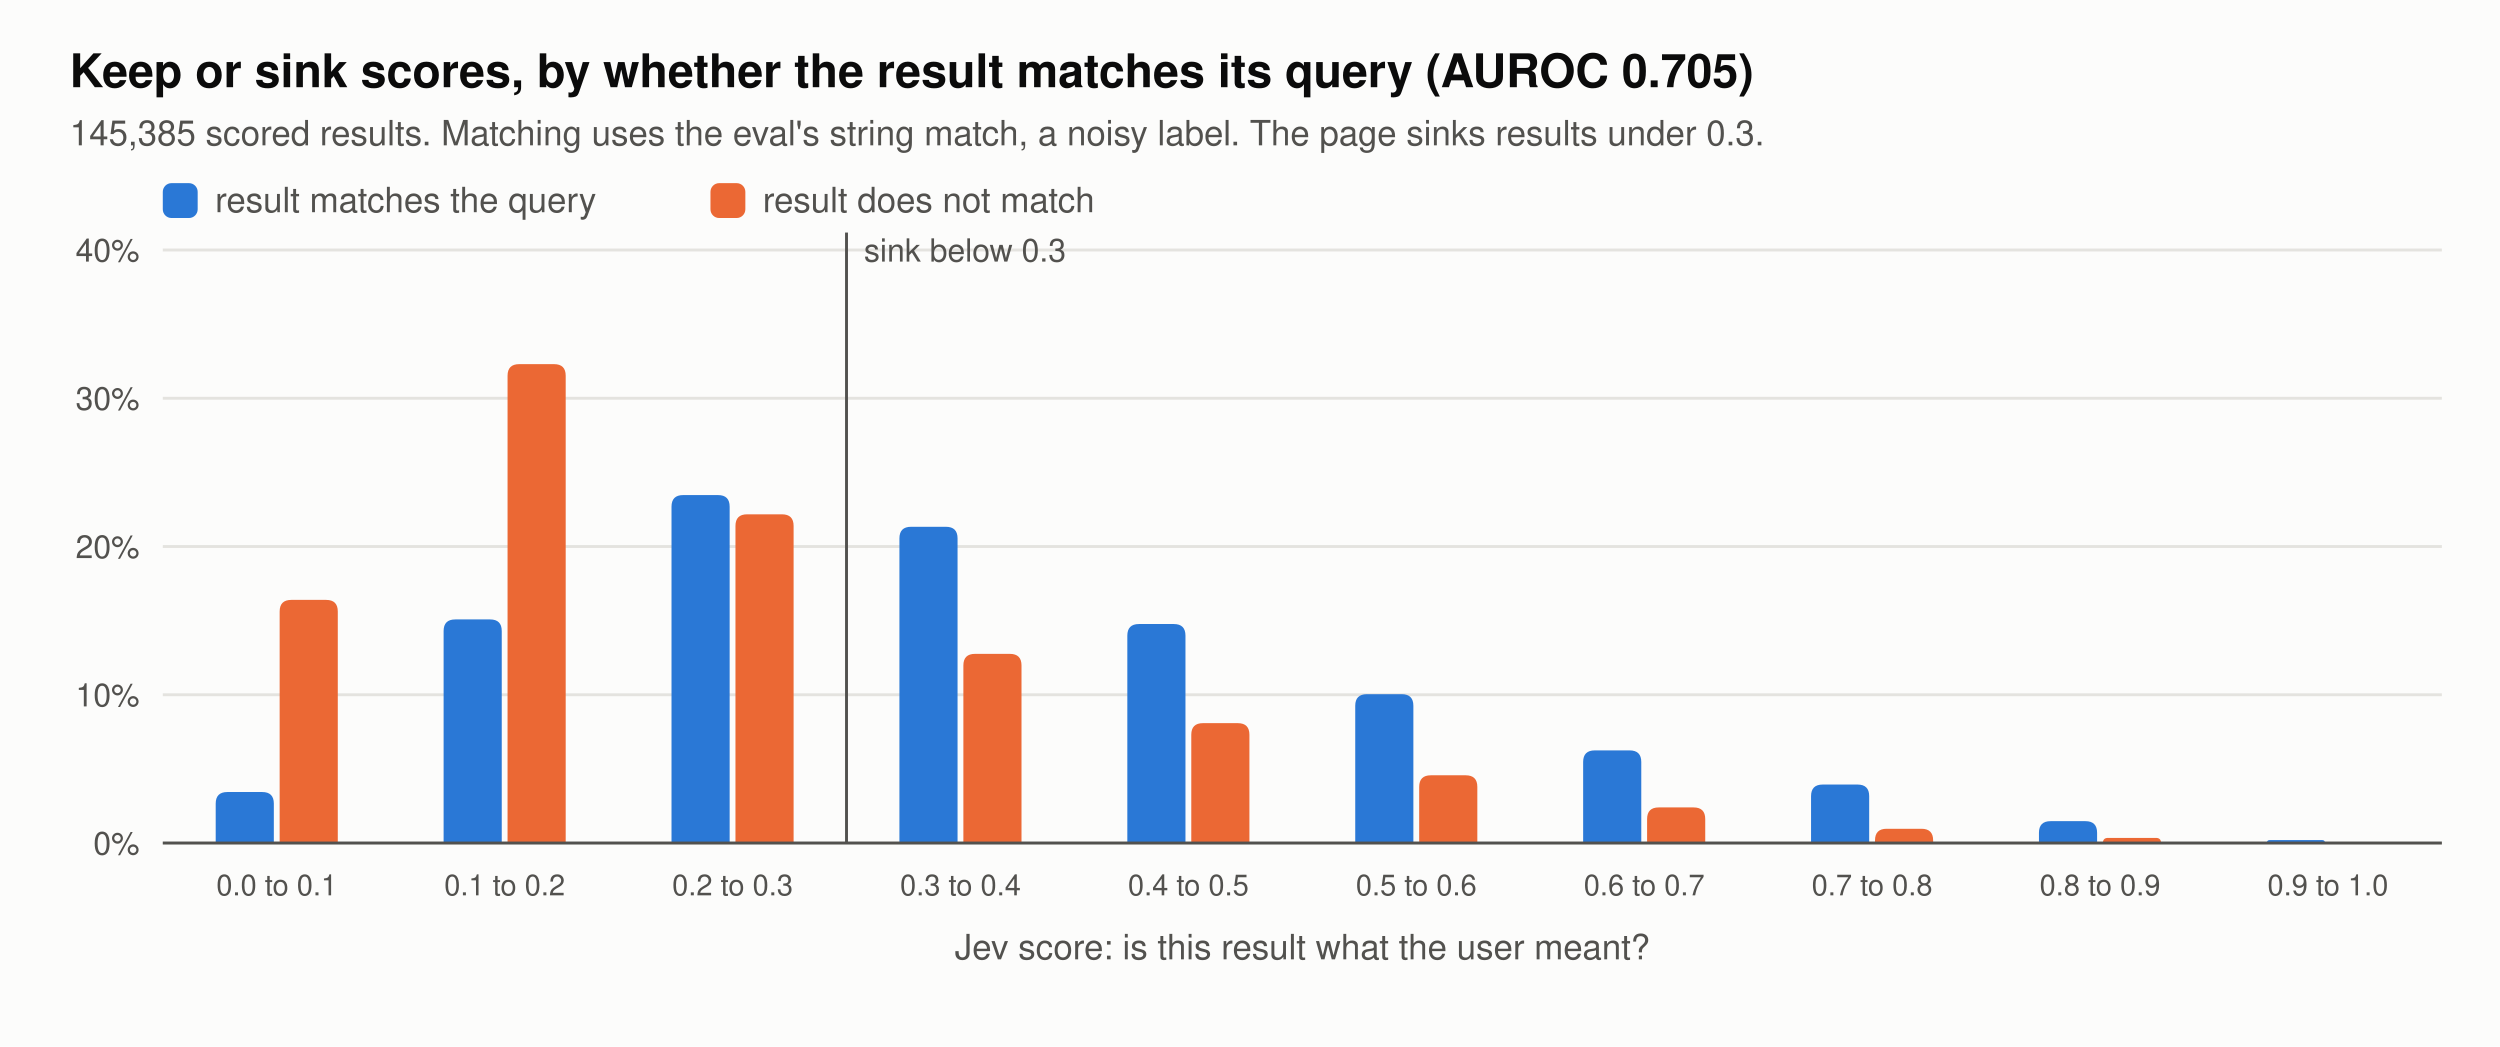
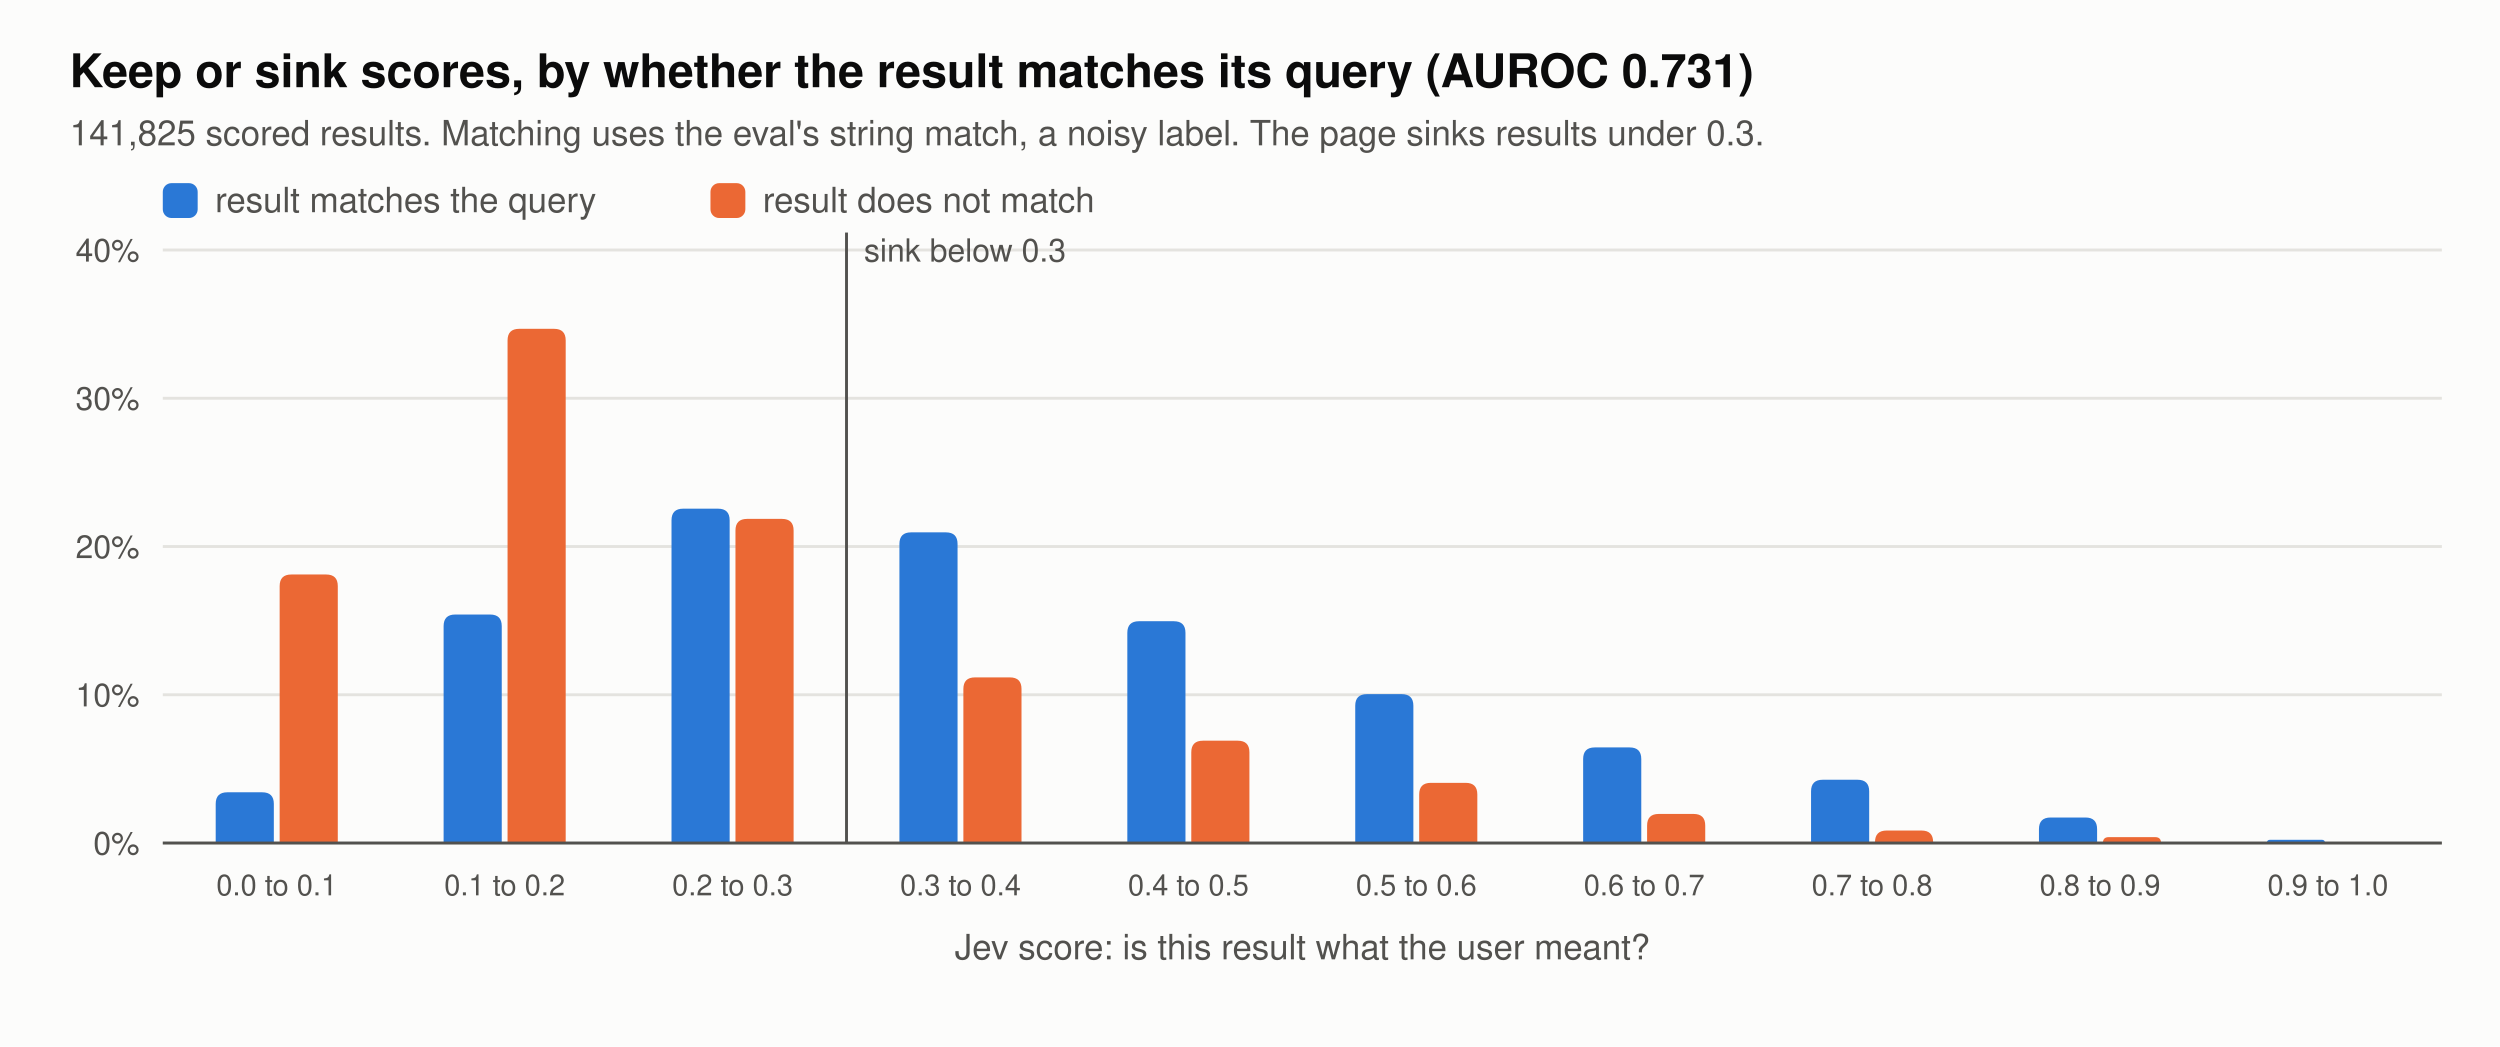
<svg xmlns="http://www.w3.org/2000/svg" width="860" height="360" viewBox="0 0 860 360" role="img" font-family="-apple-system, 'Segoe UI', Helvetica, Arial, sans-serif">
  <rect width="860" height="360" fill="#fcfcfb" />
-   <text x="24.0" y="30.0" font-size="16" fill="#0b0b0b" font-weight="600">Keep or sink scores, by whether the result matches its query (AUROC 0.705)</text>
-   <text x="24.0" y="50.0" font-size="12" fill="#52514e">145,385 scored results. Matching uses the eval's string match, a noisy label. The page sinks results under 0.3.</text>
+   <text x="24.0" y="30.0" font-size="16" fill="#0b0b0b" font-weight="600">Keep or sink scores, by whether the result matches its query (AUROC 0.731)</text>
+   <text x="24.0" y="50.0" font-size="12" fill="#52514e">141,825 scored results. Matching uses the eval's string match, a noisy label. The page sinks results under 0.3.</text>
  <rect x="56" y="63" width="12" height="12" rx="3" fill="#2a78d6" />
  <text x="74.0" y="73.0" font-size="12" fill="#52514e">result matches the query</text>
  <rect x="244.4" y="63" width="12" height="12" rx="3" fill="#eb6834" />
  <text x="262.4" y="73.0" font-size="12" fill="#52514e">result does not match</text>
  <line x1="56.0" y1="290.0" x2="840.0" y2="290.0" stroke="#e4e3df" stroke-width="1" />
  <text x="48.0" y="294.0" font-size="11" fill="#52514e" text-anchor="end">0%</text>
  <line x1="56.0" y1="239.0" x2="840.0" y2="239.0" stroke="#e4e3df" stroke-width="1" />
  <text x="48.0" y="243.0" font-size="11" fill="#52514e" text-anchor="end">10%</text>
  <line x1="56.0" y1="188.0" x2="840.0" y2="188.0" stroke="#e4e3df" stroke-width="1" />
  <text x="48.0" y="192.0" font-size="11" fill="#52514e" text-anchor="end">20%</text>
  <line x1="56.0" y1="137.0" x2="840.0" y2="137.0" stroke="#e4e3df" stroke-width="1" />
  <text x="48.0" y="141.0" font-size="11" fill="#52514e" text-anchor="end">30%</text>
  <line x1="56.0" y1="86.0" x2="840.0" y2="86.0" stroke="#e4e3df" stroke-width="1" />
  <text x="48.0" y="90.0" font-size="11" fill="#52514e" text-anchor="end">40%</text>
-   <path d="M74.2,290V276.456Q74.2,272.456 78.2,272.456H90.2Q94.2,272.456 94.2,276.456V290Z" fill="#2a78d6" />
-   <path d="M96.2,290V210.365Q96.2,206.365 100.2,206.365H112.2Q116.2,206.365 116.2,210.365V290Z" fill="#eb6834" />
+   <path d="M74.2,290V276.548Q74.2,272.548 78.2,272.548H90.2Q94.2,272.548 94.2,276.548V290Z" fill="#2a78d6" />
+   <path d="M96.2,290V201.626Q96.2,197.626 100.2,197.626H112.2Q116.2,197.626 116.2,201.626V290Z" fill="#eb6834" />
  <text x="95.2" y="308.0" font-size="10" fill="#52514e" text-anchor="middle">0.0 to 0.1</text>
-   <path d="M152.6,290V217.084Q152.6,213.084 156.6,213.084H168.6Q172.6,213.084 172.6,217.084V290Z" fill="#2a78d6" />
-   <path d="M174.6,290V129.264Q174.6,125.264 178.6,125.264H190.6Q194.6,125.264 194.6,129.264V290Z" fill="#eb6834" />
+   <path d="M152.6,290V215.396Q152.6,211.396 156.6,211.396H168.6Q172.6,211.396 172.6,215.396V290Z" fill="#2a78d6" />
+   <path d="M174.6,290V117.115Q174.6,113.115 178.6,113.115H190.6Q194.6,113.115 194.6,117.115V290Z" fill="#eb6834" />
  <text x="173.6" y="308.0" font-size="10" fill="#52514e" text-anchor="middle">0.1 to 0.2</text>
-   <path d="M231,290V174.306Q231,170.306 235,170.306H247Q251,170.306 251,174.306V290Z" fill="#2a78d6" />
-   <path d="M253,290V180.923Q253,176.923 257,176.923H269Q273,176.923 273,180.923V290Z" fill="#eb6834" />
+   <path d="M231,290V178.984Q231,174.984 235,174.984H247Q251,174.984 251,178.984V290Z" fill="#2a78d6" />
+   <path d="M253,290V182.499Q253,178.499 257,178.499H269Q273,178.499 273,182.499V290Z" fill="#eb6834" />
  <text x="252.0" y="308.0" font-size="10" fill="#52514e" text-anchor="middle">0.2 to 0.3</text>
-   <path d="M309.4,290V185.214Q309.4,181.214 313.4,181.214H325.4Q329.4,181.214 329.4,185.214V290Z" fill="#2a78d6" />
-   <path d="M331.4,290V228.929Q331.4,224.929 335.4,224.929H347.4Q351.4,224.929 351.4,228.929V290Z" fill="#eb6834" />
+   <path d="M309.4,290V187.131Q309.4,183.131 313.4,183.131H325.4Q329.4,183.131 329.4,187.131V290Z" fill="#2a78d6" />
+   <path d="M331.4,290V237.022Q331.4,233.022 335.4,233.022H347.4Q351.4,233.022 351.4,237.022V290Z" fill="#eb6834" />
  <text x="330.4" y="308.0" font-size="10" fill="#52514e" text-anchor="middle">0.3 to 0.4</text>
-   <path d="M387.8,290V218.666Q387.8,214.666 391.8,214.666H403.8Q407.8,214.666 407.8,218.666V290Z" fill="#2a78d6" />
-   <path d="M409.8,290V252.765Q409.8,248.765 413.8,248.765H425.8Q429.8,248.765 429.8,252.765V290Z" fill="#eb6834" />
+   <path d="M387.8,290V217.702Q387.8,213.702 391.8,213.702H403.8Q407.8,213.702 407.8,217.702V290Z" fill="#2a78d6" />
+   <path d="M409.8,290V258.801Q409.8,254.801 413.8,254.801H425.8Q429.8,254.801 429.8,258.801V290Z" fill="#eb6834" />
  <text x="408.8" y="308.0" font-size="10" fill="#52514e" text-anchor="middle">0.4 to 0.5</text>
-   <path d="M466.2,290V242.796Q466.2,238.796 470.2,238.796H482.2Q486.2,238.796 486.2,242.796V290Z" fill="#2a78d6" />
-   <path d="M488.2,290V270.699Q488.2,266.699 492.2,266.699H504.2Q508.2,266.699 508.2,270.699V290Z" fill="#eb6834" />
+   <path d="M466.2,290V242.785Q466.2,238.785 470.2,238.785H482.2Q486.2,238.785 486.2,242.785V290Z" fill="#2a78d6" />
+   <path d="M488.2,290V273.298Q488.2,269.298 492.2,269.298H504.2Q508.2,269.298 508.2,273.298V290Z" fill="#eb6834" />
  <text x="487.2" y="308.0" font-size="10" fill="#52514e" text-anchor="middle">0.5 to 0.6</text>
-   <path d="M544.6,290V262.135Q544.6,258.135 548.6,258.135H560.6Q564.6,258.135 564.6,262.135V290Z" fill="#2a78d6" />
-   <path d="M566.6,290V281.755Q566.6,277.755 570.6,277.755H582.6Q586.6,277.755 586.6,281.755V290Z" fill="#eb6834" />
+   <path d="M544.6,290V261.114Q544.6,257.114 548.6,257.114H560.6Q564.6,257.114 564.6,261.114V290Z" fill="#2a78d6" />
+   <path d="M566.6,290V283.996Q566.6,279.996 570.6,279.996H582.6Q586.6,279.996 586.6,283.996V290Z" fill="#eb6834" />
  <text x="565.6" y="308.0" font-size="10" fill="#52514e" text-anchor="middle">0.6 to 0.7</text>
-   <path d="M623,290V273.884Q623,269.884 627,269.884H639Q643,269.884 643,273.884V290Z" fill="#2a78d6" />
-   <path d="M645,290V289.097Q645,285.097 649,285.097H661Q665,285.097 665,289.097V290Z" fill="#eb6834" />
+   <path d="M623,290V272.234Q623,268.234 627,268.234H639Q643,268.234 643,272.234V290Z" fill="#2a78d6" />
+   <path d="M645,290V289.704Q645,285.704 649,285.704H661Q665,285.704 665,289.704V290Z" fill="#eb6834" />
  <text x="644.0" y="308.0" font-size="10" fill="#52514e" text-anchor="middle">0.7 to 0.8</text>
-   <path d="M701.4,290V286.479Q701.4,282.479 705.4,282.479H717.4Q721.4,282.479 721.4,286.479V290Z" fill="#2a78d6" />
-   <path d="M723.4,290V290Q723.4,288.239 725.161,288.239H741.639Q743.4,288.239 743.4,290V290Z" fill="#eb6834" />
+   <path d="M701.4,290V285.222Q701.4,281.222 705.4,281.222H717.4Q721.4,281.222 721.4,285.222V290Z" fill="#2a78d6" />
+   <path d="M723.4,290V290Q723.4,287.974 725.426,287.974H741.374Q743.4,287.974 743.4,290V290Z" fill="#eb6834" />
  <text x="722.4" y="308.0" font-size="10" fill="#52514e" text-anchor="middle">0.8 to 0.9</text>
-   <path d="M779.8,290V290Q779.8,288.98 780.82,288.98H798.78Q799.8,288.98 799.8,290V290Z" fill="#2a78d6" />
+   <path d="M779.8,290V290Q779.8,288.884 780.916,288.884H798.684Q799.8,288.884 799.8,290V290Z" fill="#2a78d6" />
  <text x="800.8" y="308.0" font-size="10" fill="#52514e" text-anchor="middle">0.9 to 1.0</text>
  <line x1="291.2" y1="80.0" x2="291.2" y2="290.0" stroke="#52514e" stroke-width="1" />
  <text x="297.2" y="90.0" font-size="11" fill="#52514e">sink below 0.3</text>
  <line x1="56.0" y1="290.0" x2="840.0" y2="290.0" stroke="#52514e" stroke-width="1" />
  <text x="448.0" y="330.0" font-size="12" fill="#52514e" text-anchor="middle">Jev score: is this result what the user meant?</text>
</svg>
